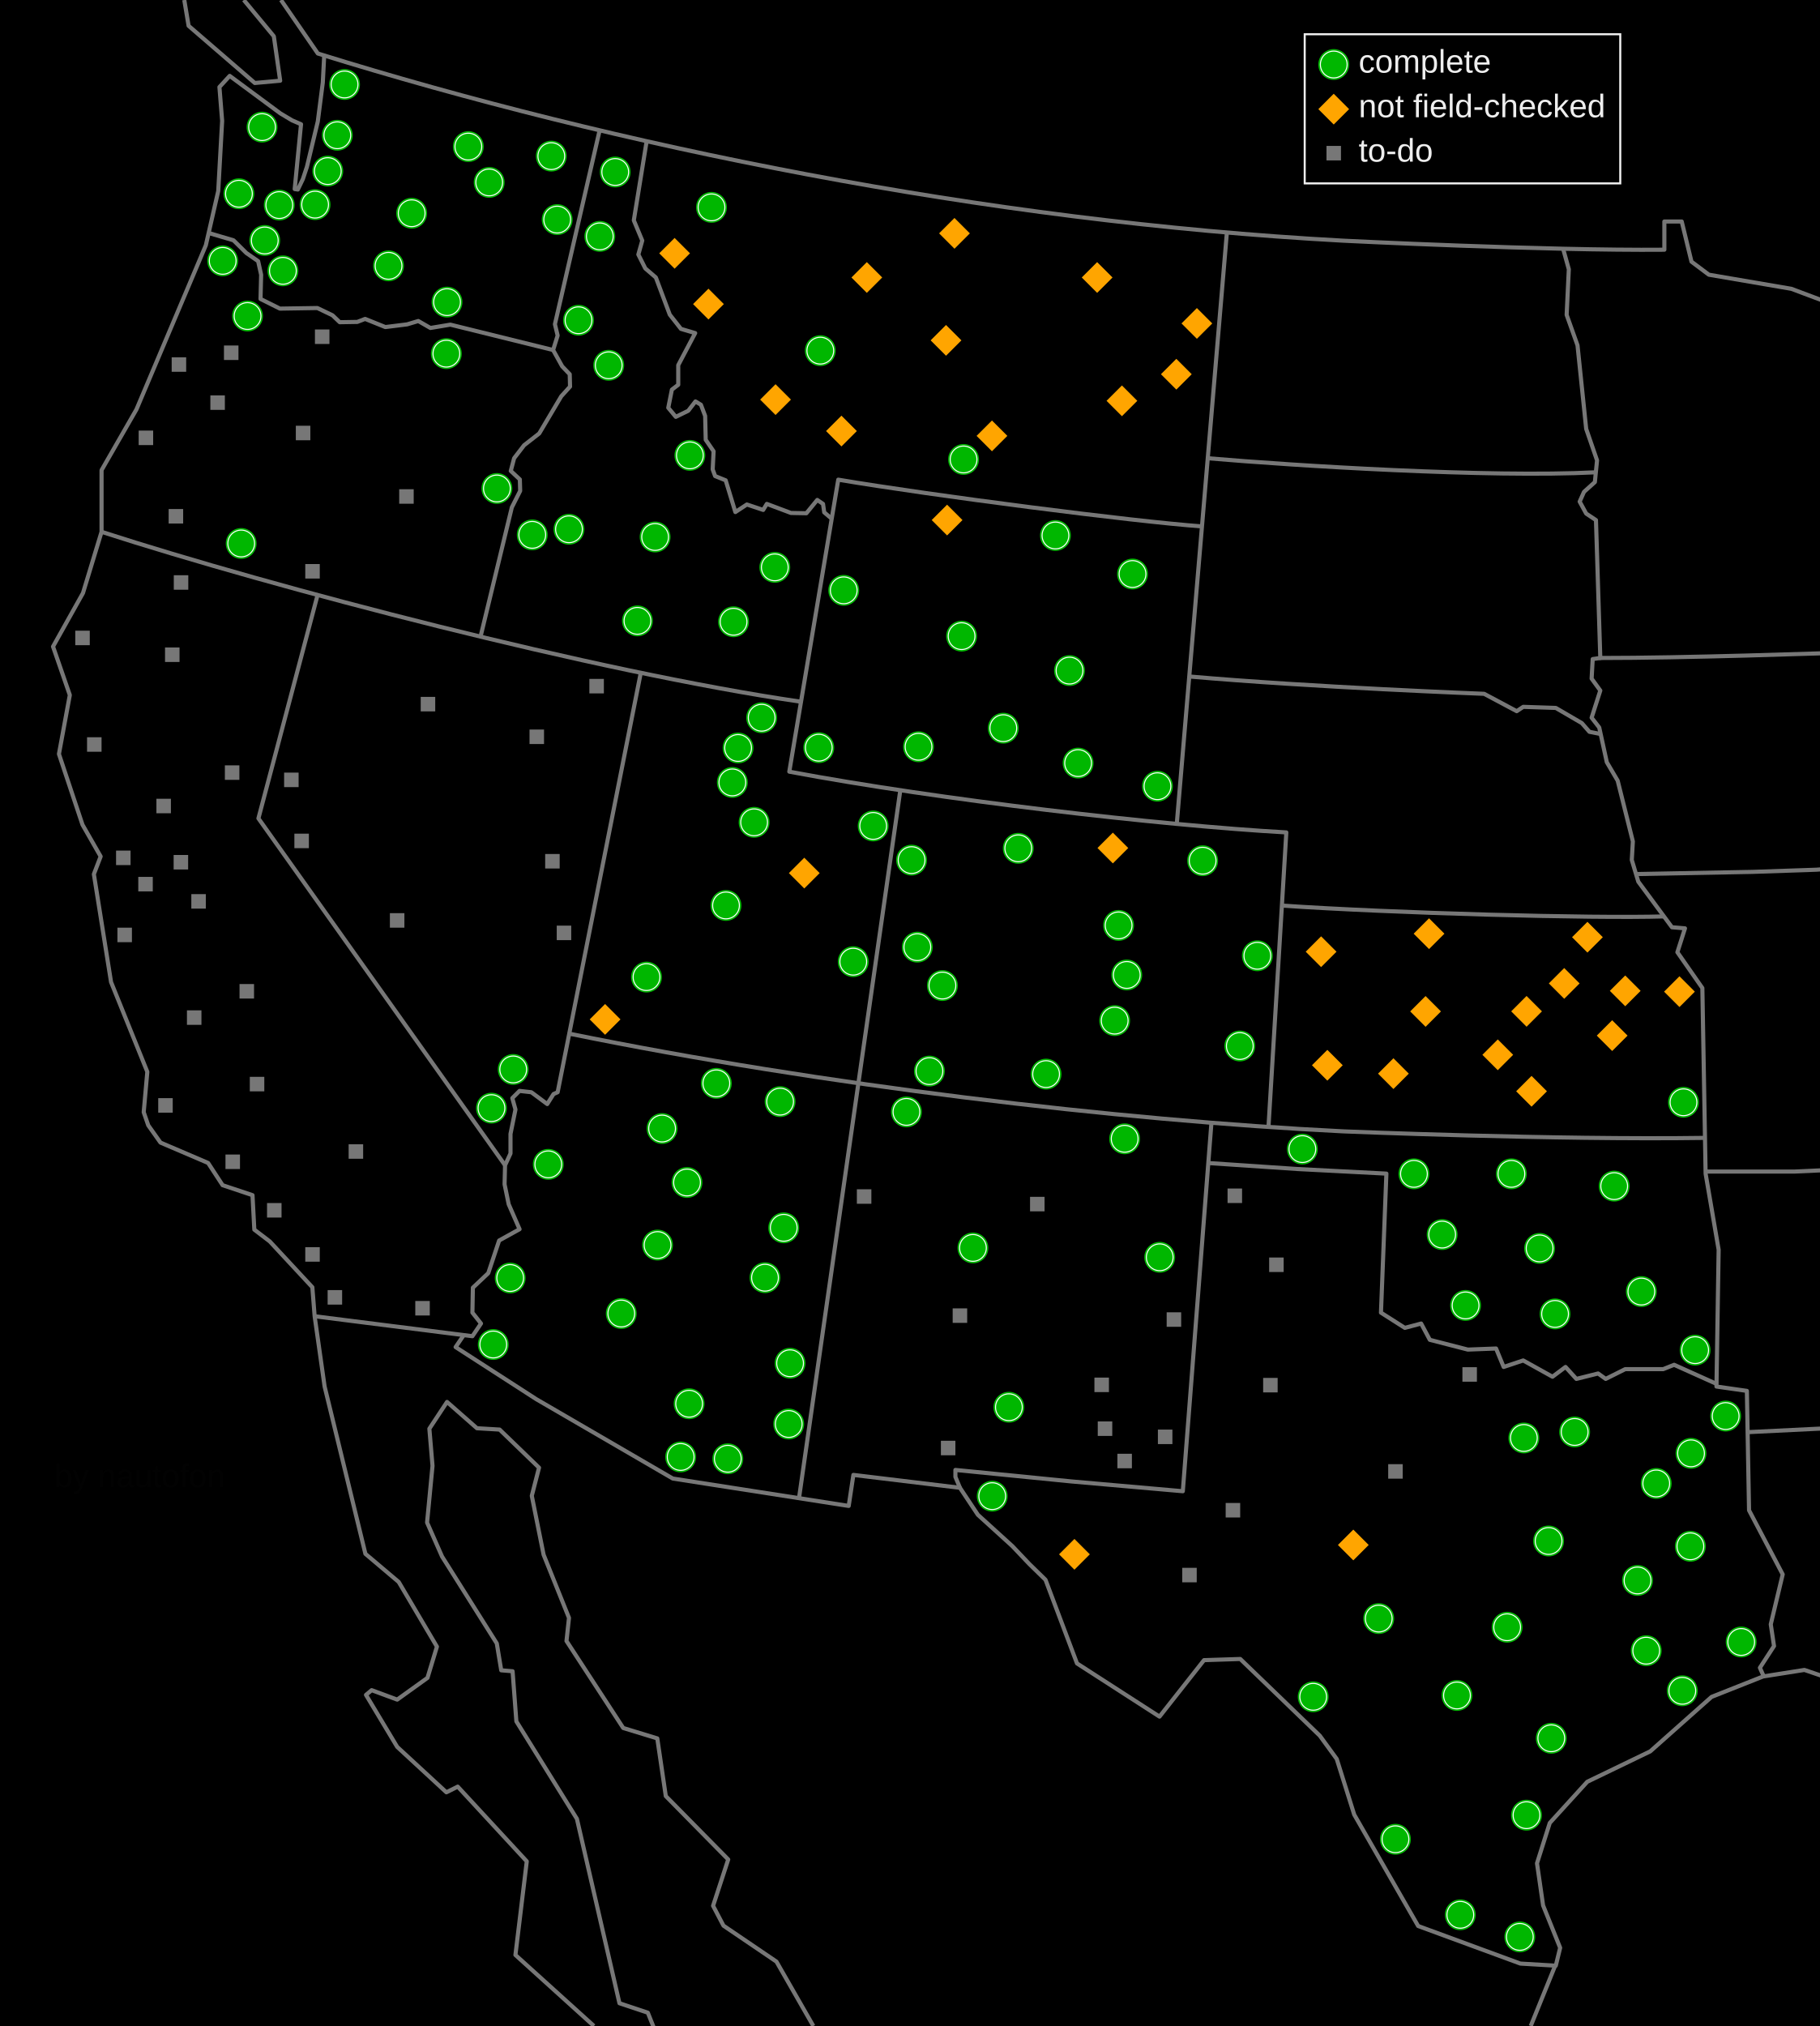
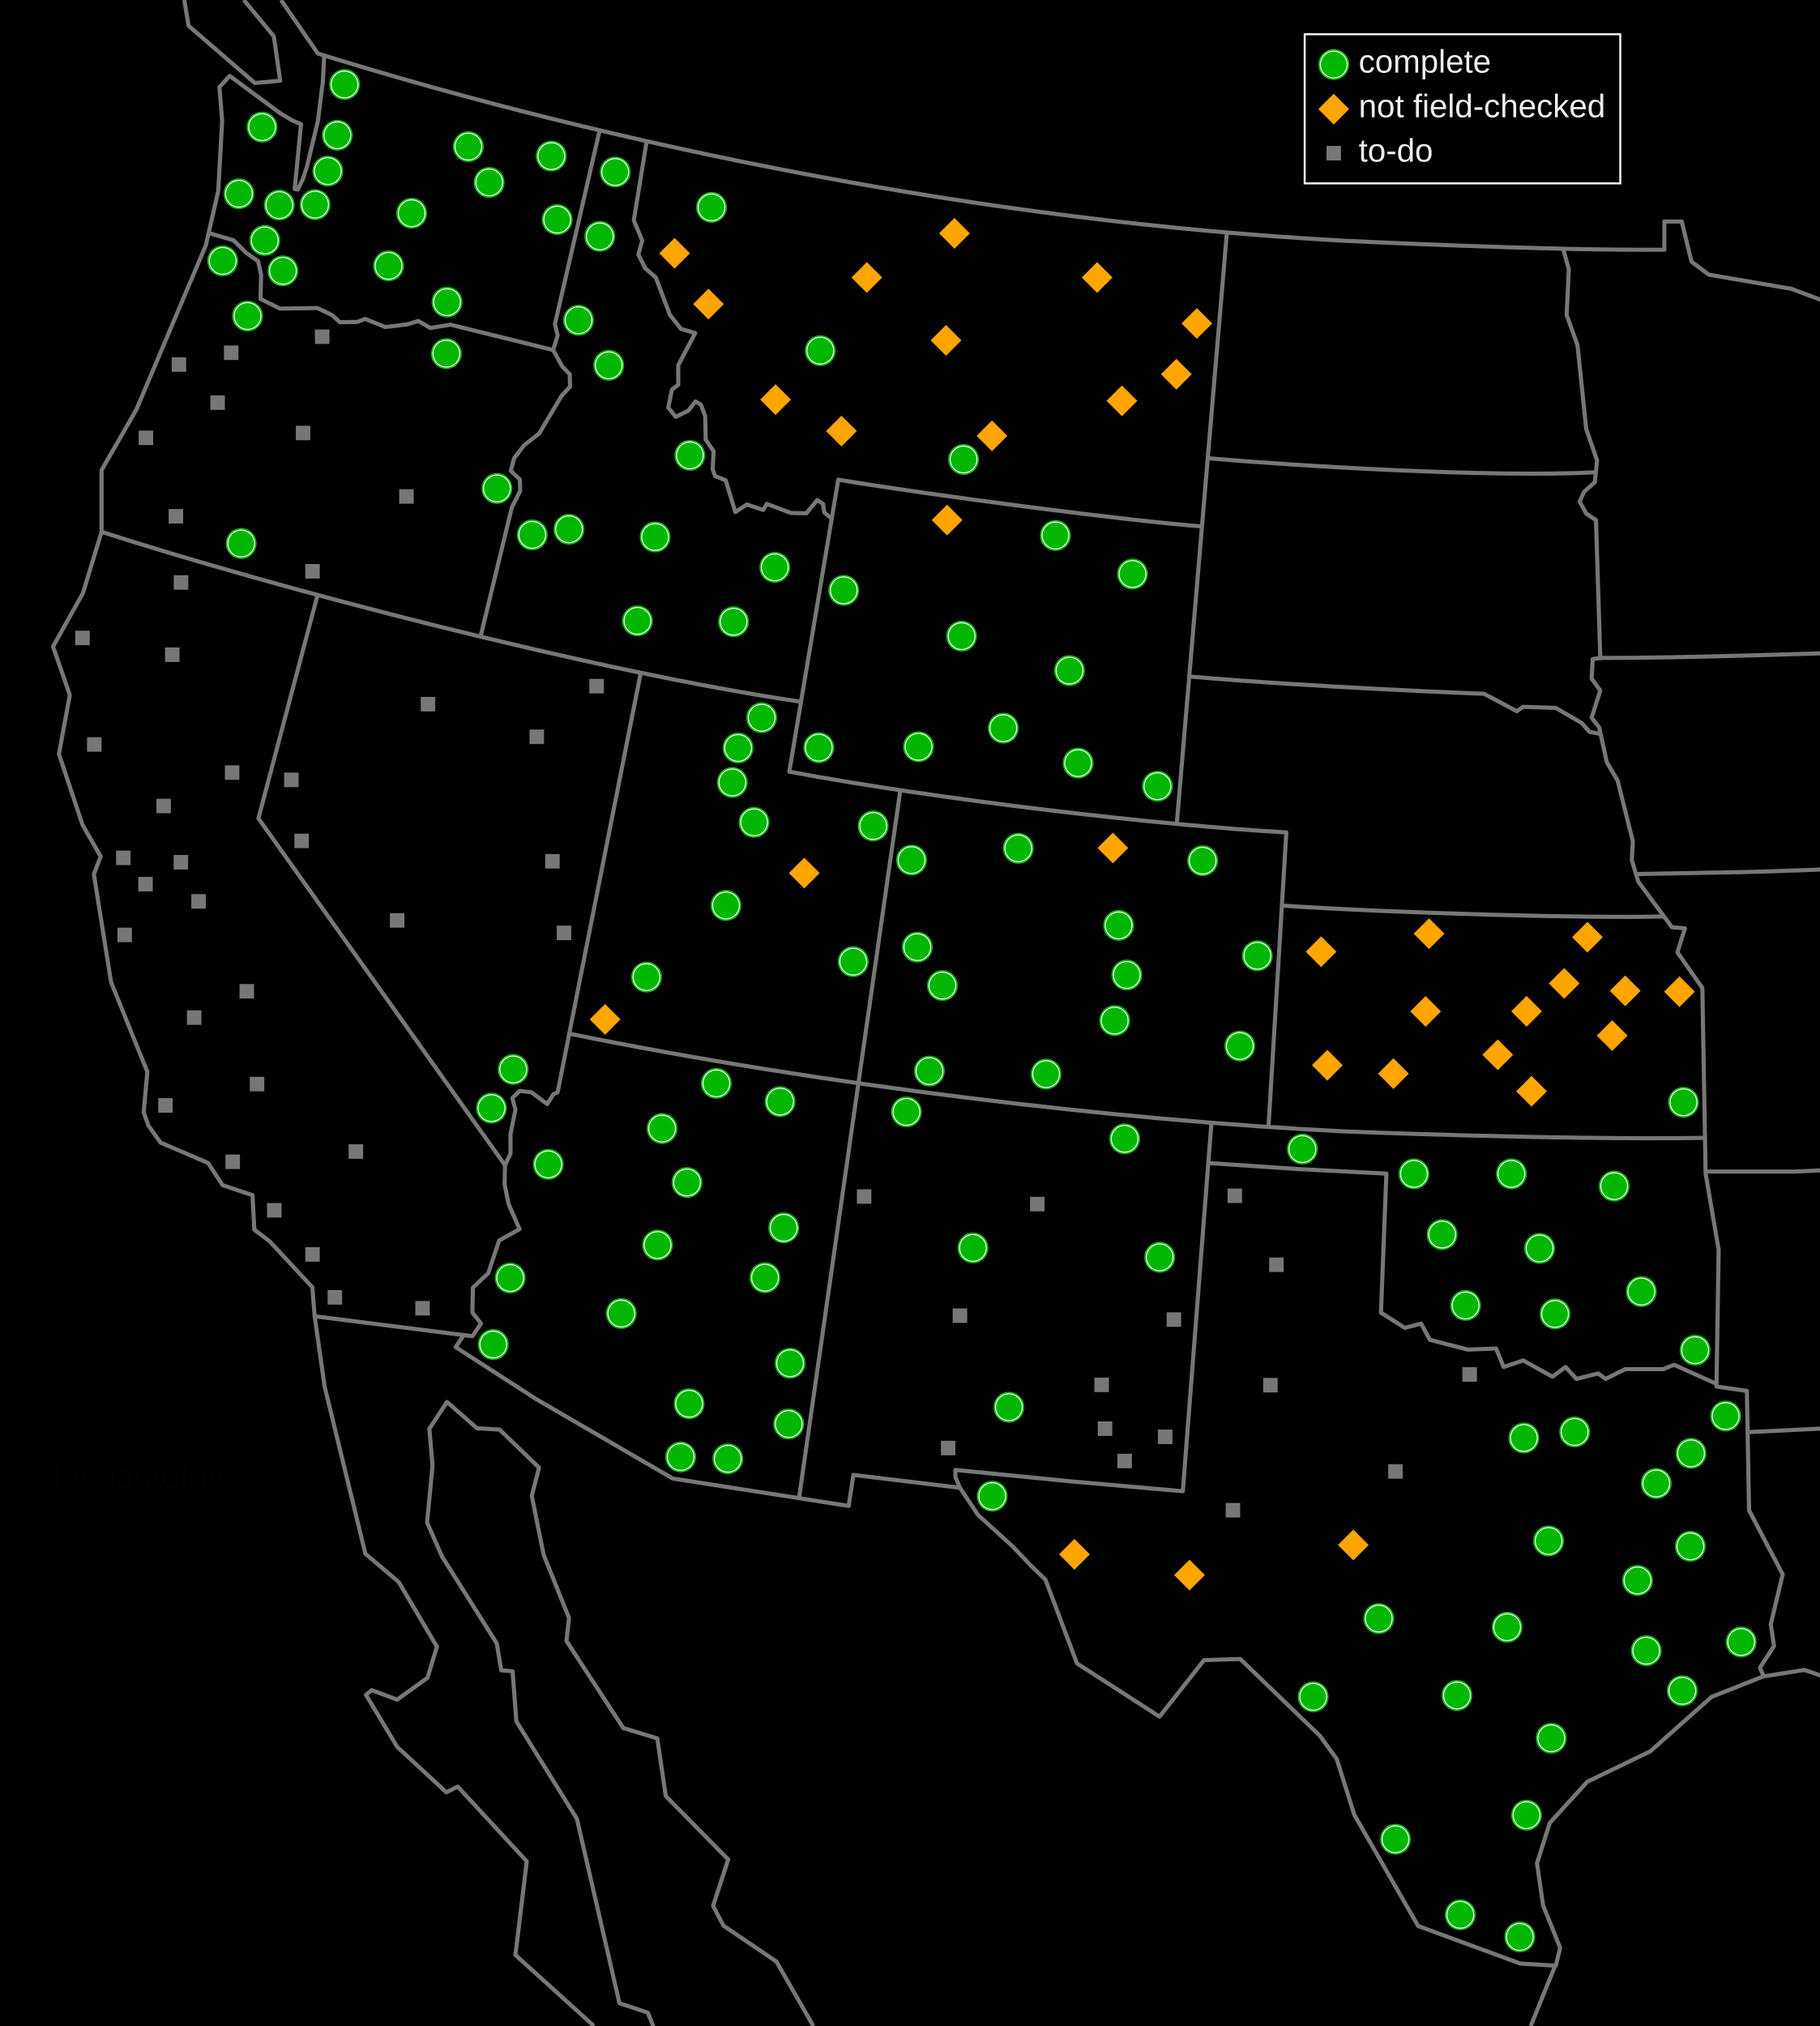
<svg xmlns="http://www.w3.org/2000/svg" xmlns:xlink="http://www.w3.org/1999/xlink" version="1.1" x="0px" y="0px" width="501.68px" height="558.55px" viewBox="0 0 501.68 558.55" xml:space="preserve">
  <symbol id="all" viewBox="-4.25 -4.25 8.5 8.5">
    <path style="fill:#00B700;" d="M4.25,0c0-2.35-1.9-4.25-4.25-4.25c-2.35,0-4.25,1.9-4.25,4.25S-2.35,4.25,0,4.25C2.35,4.25,4.25,2.35,4.25,0z" />
    <path style="fill:none;stroke:#FFFFFF;stroke-width:0.283;stroke-miterlimit:10;" d="M3.69,0c0-2.04-1.65-3.69-3.69-3.69S-3.68-2.04-3.68,0S-2.04,3.69,0,3.69S3.69,2.04,3.69,0z" />
  </symbol>
  <symbol id="cleanup" viewBox="-4.25 -4.25 8.5 8.5">
    <rect x="-3" y="-3" width="6" height="6" transform="rotate(45)" style="fill:orange" />
  </symbol>
  <symbol id="open" viewBox="-4.25 -4.25 8.5 8.5">
    <rect x="-2" y="-2" width="4" height="4" style="fill:#777" />
  </symbol>
  <symbol id="TODO" viewBox="-4.25 -4.25 8.5 8.5">
    <rect x="-2" y="-2" width="4" height="4" style="fill:red" />
  </symbol>
  <g id="map">
    <rect width="597.74" height="558.55" />
    <text id="made_by_nautofon" transform="matrix(1 0 0 1 15.00 410.00)" style="font-family:'ArialMT','Arial',sans-serif;fill:#020202;font-size:9px;">by nautofon</text>
    <path style="fill:none;stroke:#777777;stroke-width:1.134;stroke-linejoin:round;stroke-miterlimit:10;" d="M77.47,0l10.16,14.75c81.55,25.39,184,46.31,282.83,51.61 0 0 55.799 2.787 88.427 2.487v-7.783h4.789l2.694 11.076 4.789 3.592 22.75 3.891 14.368 5.388 10.178-2.993 17.362 4.49-13.47 7.184-18.858 18.559 0.299 2.395" />
    <line style="fill:none;stroke:#777777;stroke-width:1.134;stroke-linejoin:round;stroke-miterlimit:10;" x1="338.27" y1="64.1" x2="324.45" y2="227.16" />
    <polyline style="fill:none;stroke:#777777;stroke-width:1.134;stroke-linejoin:round;stroke-miterlimit:10;" points="87.56,164.04 71.25,225.62 139.25,321.25" />
    <polyline style="fill:none;stroke:#777777;stroke-width:1.134;stroke-linejoin:round;stroke-miterlimit:10;" points="176.67,185.49 153.75,301.12 152.62,301.62 150.88,304.38 146.5,301.12 143.25,300.75 141.25,302.75 142.12,305.88 140.75,312.62 140.75,318 139.25,321.25 139.12,326.5 140.25,332 143.25,338.88 137.62,342 134.62,351 130.38,355 130.25,361.88 132.62,364.88 130.25,368.38 86.75,362.88" />
    <polyline style="fill:none;stroke:#777777;stroke-width:1.134;stroke-linejoin:round;stroke-miterlimit:10;" points="50.81,0 52,7.12 70.25,22.88 77.25,22.25 75.5,10 67.22,0" />
    <path style="fill:none;stroke:#777777;stroke-width:1.134;stroke-linejoin:round;stroke-miterlimit:10;" d="m89.39 15.3-0.39 7.45-1.38 10.75-3 12.5-1.12 3.38-1.38 2.87-0.87-0.13 1.75-17.87-2.5-1.08-3.21-1.92-13.96-10.33-2.83 3.08 0.75 9.33-1.08 19.34-3.42 14.95-19.13 45.26-9.62 16.74v17l-5.12 16.88-8.26 14.75 4.63 13.37-3 16.26 6.5 19.5 5 8.74-1.87 4.88 4.74 29.75 10 24.75-1 11.12 1.26 3.63 3.37 4.75 13.13 5.62 4 6.13 8.24 2.75 0.5 9.5 4.26 3.25 11.74 12.63 0.63 8 2.75 19.37 11.25 46.13 9.177 7.754 10.54 17.833-2.607 8.605-8.344 5.997-7.04-2.607-1.565 1.304 8.605 14.341 13.559 12.516 3.129-1.565 19.035 20.599-3.129 25.814 21.642 19.574" />
    <path style="fill:none;stroke:#777777;stroke-width:1.134;stroke-linejoin:round;stroke-miterlimit:10;" d="m180.18 558.79-1.565-3.911-7.822-2.607-11.734-50.846-16.688-26.857-1.043-13.82-3.129-0.261-1.228-7.413-15.09-23.953-4.13-9.37 1.5-15.63-0.87-10.24 4.87-7.38 8.25 7.25 6.25 0.37 10.87 10.5-2 7.76 3.26 16.24 6.997 17.413-0.687 6.37 15.645 23.989 9.387 2.868 2.347 15.906 17.21 17.47-4.172 12.777 2.868 5.476 14.602 9.909 10.169 17.749" />
    <path style="fill:none;stroke:#777777;stroke-width:1.134;stroke-linejoin:round;stroke-miterlimit:10;" d="m127.87 368.07-2.25 3.31 22.26 14.37 37.62 21.87 48.5 7.55 1.29-8.55 29.38 3.55 4.95 7.45 9.5 8.63 4.68 4.93 4.464 4.358 8.681 23.049 22.75 14.668 12.273-15.566 9.989-0.323 21.93 21.149 4.666 6.405 4.83 15.362 17.624 30.7 28.183 10.36 9.765 0.577 1.202-4.926-4.701-11.674-1.683-11.626 3.523-11.123 10.338-11.353 17.362-8.382 16.902-15.012 14.229-5.642 11.375-1.796 13.171 4.49 14.967-3.592 14.368 10.477 12.872-0.299 6.585-4.191 6.885 2.395 2.694-2.993-3.891-3.592-0.299-8.082-2.993-5.388 6.885-4.191 13.47-2.395 15.53 0.898" />
    <line style="fill:none;stroke:#777777;stroke-width:1.134;stroke-linejoin:round;stroke-miterlimit:10;" x1="248.23" y1="217.87" x2="220.3" y2="413.04" />
    <path style="fill:none;stroke:#777777;stroke-width:1.134;stroke-linejoin:round;stroke-miterlimit:10;" d="M28,146.62c47.23,15.27,136.03,38.56,192.86,46.85" />
    <path style="fill:none;stroke:#777777;stroke-width:1.134;stroke-linejoin:round;stroke-miterlimit:10;" d="M156.95 284.97c69.54 14.18 151.01 23.87 213.51 26.94 0 0 58.194 2.396 99.503 1.797" />
    <path style="fill:none;stroke:#777777;stroke-width:1.134;stroke-linejoin:round;stroke-miterlimit:10;" d="M331.36,145.12c-18.79-1.34-74.68-8.56-100.24-12.88l-13.5,80.5c41,7.71,102.37,14.82,137.04,16.75l-4.92,81.2" />
    <polyline style="fill:none;stroke:#777777;stroke-width:1.134;stroke-linejoin:round;stroke-miterlimit:10;" points="334.01,309.54 326.12,411.12 295.42,408.42 263.42,405.25 263.42,407.17 264.67,410.17" />
    <path style="fill:none;stroke:#777777;stroke-width:1.134;stroke-linejoin:round;stroke-miterlimit:10;" d="m333.16 320.64 24.461 1.643 24.63 1.276-1.497 38.332 6.585 4.191 4.49-1.197 2.395 4.49 10.477 2.694 7.783-0.299 2.095 5.089 5.388-1.796 8.082 4.49 3.592-2.694 2.993 3.293 5.987-1.497 2.095 1.497 5.388-2.694h10.477l2.993-1.197 11.974 5.388" />
    <path style="fill:none;stroke:#777777;stroke-width:1.134;stroke-linejoin:round;stroke-miterlimit:10;" d="m353.22 249.65c31.131 2.095 85.611 3.592 105.67 2.993" />
    <path style="fill:none;stroke:#777777;stroke-width:1.134;stroke-linejoin:round;stroke-miterlimit:10;" d="m327.78 186.49c34.125 2.993 81.42 4.789 81.42 4.789l8.98 4.789 1.796-1.197 8.98 0.299 7.184 4.191 2.095 2.395 2.993 0.599" />
    <path style="fill:none;stroke:#777777;stroke-width:1.134;stroke-linejoin:round;stroke-miterlimit:10;" d="m332.87 126.32c24.246 2.095 77.529 5.388 107.16 3.891" />
    <polyline style="fill:none;stroke:#777777;stroke-width:1.134;stroke-linejoin:round;stroke-miterlimit:10;" points="165.33,35.93 153,89.38 153.75,92.5 152.5,96.5 155,101 157.08,103.17 157.17,106.58 154.75,109.25 148.67,119.5 144.5,122.75 141.75,126.33 140.83,129.83 143.33,132.17 143.42,135.33 141.12,139.88 132.49,175.53" />
    <polyline style="fill:none;stroke:#777777;stroke-width:1.134;stroke-linejoin:round;stroke-miterlimit:10;" points="178.29,38.93 174.75,60.75 177.08,66.33 176,70.17 177.92,74 180.83,76.5 184.67,86.75 187.75,90.67 191.67,91.83 187,100.67 187,106.08 185.25,107.42 184.25,112.42 186.33,114.92 189.75,113.25 191.75,110.67 193.25,111.58 194.42,114.67 194.58,121.25 196.75,124.42 196.5,129.42 197.17,131.25 200.08,132.42 202.75,141.17 205.92,139.08 210.42,140.58 211.42,138.92 218.08,141.42 222.33,141.5 225.33,137.83 226.92,138.92 227.25,141.25 229.32,143.01" />
    <polyline style="fill:none;stroke:#777777;stroke-width:1.134;stroke-linejoin:round;stroke-miterlimit:10;" points="57.53,64.23 64.38,66.25 67.92,69.75 71.17,72 72,75.75 71.83,82.42 77.17,85.08 87.5,84.92 91.67,86.92 93.67,88.83 98.5,88.75 100.67,87.92 106.25,90.17 112.25,89.42 115.33,88.5 118.67,90.42 124.17,89.5 152.5,96.5" />
    <path style="fill:none;stroke:#777777;stroke-width:1.134;stroke-linejoin:round;stroke-miterlimit:10;" d="m431.05 68.847 1.497 5.388-0.599 12.572 2.993 8.382 2.395 23.049 2.993 8.681-0.599 5.987-2.993 2.694-1.197 2.694 1.796 3.293 2.694 1.796 1.197 38.016-2.095 0.299-0.299 5.388 2.395 3.293-2.395 7.484 2.095 2.694 2.095 9.579 2.993 5.089 4.191 16.763-0.299 5.089 1.796 5.987 9.28 12.572 3.592 0.299-2.095 6.585 6.885 9.878 0.898 51.187 3.592 20.954-0.599 37.717 8.382 1.197 0.599 32.927 9.28 17.661-3.293 13.77 0.898 5.987-3.891 5.987 1.197 2.694" />
    <path style="fill:none;stroke:#777777;stroke-width:1.134;stroke-linejoin:round;stroke-miterlimit:10;" d="m440.93 181.4c24.246 0 58.371-1.197 76.93-1.796" />
    <path style="fill:none;stroke:#777777;stroke-width:1.134;stroke-linejoin:round;stroke-miterlimit:10;" d="m451.1 240.97 32.029-0.599 17.661-0.599 12.273-0.898 5.089 4.789" />
    <path style="fill:none;stroke:#777777;stroke-width:1.134;stroke-linejoin:round;stroke-miterlimit:10;" d="m470.56 322.99h24.246l32.329-1.497 17.062 0.299 1.796 2.694-4.789 5.987 10.776-0.299" />
    <path style="fill:none;stroke:#777777;stroke-width:1.134;stroke-linejoin:round;stroke-miterlimit:10;" d="m481.94 394.83 48.792-2.395" />
    <path style="fill:none;stroke:#777777;stroke-width:1.134;stroke-linejoin:round;stroke-miterlimit:10;" d="m428.87 541.7-6.822 16.841" />
  </g>
  <g id="legend" transform="translate(55)">
    <rect x="304.73" y="9.44" style="stroke:#EEEEEE;stroke-width:0.567;stroke-miterlimit:10;" width="87" height="41.12" />
    <text transform="matrix(1 0 0 1 319.5923 44.5608)" style="fill:#EEEEEE; font-family:'ArialMT','Arial',sans-serif; font-size:9px;">to-do</text>
    <use xlink:href="#open" width="8.5" height="8.5" id="legend-unkown_1_" x="-4.25" y="-4.25" transform="matrix(1 0 0 -1 312.729 42.2266)" style="overflow:visible;" />
    <text transform="matrix(1 0 0 1 319.5923 32.3207)" style="fill:#EEEEEE; font-family:'ArialMT','Arial',sans-serif; font-size:9px;">not field-checked</text>
    <use xlink:href="#cleanup" width="8.5" height="8.5" id="legend-some_1_" x="-4.25" y="-4.25" transform="matrix(1 0 0 -1 312.729 30.0874)" style="overflow:visible;" />
    <text transform="matrix(1 0 0 1 319.5933 20.0199)" style="fill:#EEEEEE; font-family:'ArialMT','Arial',sans-serif; font-size:9px;">complete</text>
    <use xlink:href="#all" width="8.5" height="8.5" id="legend-all_1_" x="-4.25" y="-4.25" transform="matrix(1 0 0 -1 312.729 17.7852)" style="overflow:visible;" />
  </g>
  <g id="data">
    <g id="AZ">
      <use xlink:href="#all" width="8.5" height="8.5" id="camp_verde" x="-4.25" y="-4.25" transform="matrix(1 0 0 -1 181.292 343.25)" style="overflow:visible;" />
      <use xlink:href="#all" width="8.5" height="8.5" id="clifton" x="-4.25" y="-4.25" transform="matrix(1 0 0 -1 217.8335 375.834)" style="overflow:visible;" />
      <use xlink:href="#all" width="8.5" height="8.5" id="ehrenberg" x="-4.25" y="-4.25" transform="matrix(1 0 0 -1 140.6665 352.334)" style="overflow:visible;" />
      <use xlink:href="#all" width="8.5" height="8.5" id="flagstaff" x="-4.25" y="-4.25" transform="matrix(1 0 0 -1 189.417 326)" style="overflow:visible;" />
      <use xlink:href="#all" width="8.5" height="8.5" id="g_canyon_vlg" x="-4.25" y="-4.25" transform="matrix(1 0 0 -1 182.542 311.125)" style="overflow:visible;" />
      <use xlink:href="#all" width="8.5" height="8.5" id="holbrook" x="-4.25" y="-4.25" transform="matrix(1 0 0 -1 216.084 338.5)" style="overflow:visible;" />
      <use xlink:href="#all" width="8.5" height="8.5" id="kayenta" x="-4.25" y="-4.25" transform="matrix(1 0 0 -1 215.0835 303.708)" style="overflow:visible;" />
      <use xlink:href="#all" width="8.5" height="8.5" id="kingman" x="-4.25" y="-4.25" transform="matrix(1 0 0 -1 151.167 321)" style="overflow:visible;" />
      <use xlink:href="#all" width="8.5" height="8.5" id="nogales" x="-4.25" y="-4.25" transform="matrix(1 0 0 -1 187.6665 401.667)" style="overflow:visible;" />
      <use xlink:href="#all" width="8.5" height="8.5" id="page" x="-4.25" y="-4.25" transform="matrix(1 0 0 -1 197.5005 298.667)" style="overflow:visible;" />
      <use xlink:href="#all" width="8.5" height="8.5" id="phoenix" x="-4.25" y="-4.25" transform="matrix(1 0 0 -1 171.292 362.125)" style="overflow:visible;" />
      <use xlink:href="#all" width="8.5" height="8.5" id="san_simon" x="-4.25" y="-4.25" transform="matrix(1 0 0 -1 217.4585 392.583)" style="overflow:visible;" />
      <use xlink:href="#all" width="8.5" height="8.5" id="show_low" x="-4.25" y="-4.25" transform="matrix(1 0 0 -1 210.917 352.25)" style="overflow:visible;" />
      <use xlink:href="#all" width="8.5" height="8.5" id="sierra_vista" x="-4.25" y="-4.25" transform="matrix(1 0 0 -1 200.6665 402.167)" style="overflow:visible;" />
      <use xlink:href="#all" width="8.5" height="8.5" id="tucson" x="-4.25" y="-4.25" transform="matrix(1 0 0 -1 190 387)" style="overflow:visible;" />
      <use xlink:href="#all" width="8.5" height="8.5" id="yuma" x="-4.25" y="-4.25" transform="matrix(1 0 0 -1 136 370.667)" style="overflow:visible;" />
    </g>
    <g id="CA">
      <use xlink:href="#open" width="8.5" height="8.5" id="bakersfield" x="-4.25" y="-4.25" transform="matrix(1 0 0 -1 70.875 298.874)" style="overflow:visible;" />
      <use xlink:href="#open" width="8.5" height="8.5" id="barstow" x="-4.25" y="-4.25" transform="matrix(1 0 0 -1 98.125 317.458)" style="overflow:visible;" />
      <use xlink:href="#open" width="8.5" height="8.5" id="carlsbad" x="-4.25" y="-4.25" transform="matrix(1 0 0 -1 86.1655 345.834)" style="overflow:visible;" />
      <use xlink:href="#open" width="8.5" height="8.5" id="el_centro" x="-4.25" y="-4.25" transform="matrix(1 0 0 -1 116.499 360.668)" style="overflow:visible;" />
      <use xlink:href="#open" width="8.5" height="8.5" id="eureka" x="-4.25" y="-4.25" transform="matrix(1 0 0 -1 22.7495 175.875)" style="overflow:visible;" />
      <use xlink:href="#open" width="8.5" height="8.5" id="fresno" x="-4.25" y="-4.25" transform="matrix(1 0 0 -1 68.042 273.2905)" style="overflow:visible;" />
      <use xlink:href="#open" width="8.5" height="8.5" id="hilt" x="-4.25" y="-4.25" transform="matrix(1 0 0 -1 49.9165 160.5835)" style="overflow:visible;" />
      <use xlink:href="#open" width="8.5" height="8.5" id="huron" x="-4.25" y="-4.25" transform="matrix(1 0 0 -1 53.542 280.5405)" style="overflow:visible;" />
      <use xlink:href="#open" width="8.5" height="8.5" id="los_angeles" x="-4.25" y="-4.25" transform="matrix(1 0 0 -1 75.6235 333.668)" style="overflow:visible;" />
      <use xlink:href="#open" width="8.5" height="8.5" id="oakdale" x="-4.25" y="-4.25" transform="matrix(1 0 0 -1 54.7495 248.5)" style="overflow:visible;" />
      <use xlink:href="#open" width="8.5" height="8.5" id="oakland" x="-4.25" y="-4.25" transform="matrix(1 0 0 -1 40.1245 243.75)" style="overflow:visible;" />
      <use xlink:href="#open" width="8.5" height="8.5" id="oxnard" x="-4.25" y="-4.25" transform="matrix(1 0 0 -1 64.1675 320.292)" style="overflow:visible;" />
      <use xlink:href="#open" width="8.5" height="8.5" id="redding" x="-4.25" y="-4.25" transform="matrix(1 0 0 -1 47.4995 180.5)" style="overflow:visible;" />
      <use xlink:href="#open" width="8.5" height="8.5" id="sacramento" x="-4.25" y="-4.25" transform="matrix(1 0 0 -1 45.124 222.2095)" style="overflow:visible;" />
      <use xlink:href="#open" width="8.5" height="8.5" id="san_diego" x="-4.25" y="-4.25" transform="matrix(1 0 0 -1 92.3325 357.668)" style="overflow:visible;" />
      <use xlink:href="#open" width="8.5" height="8.5" id="san_francisc" x="-4.25" y="-4.25" transform="matrix(1 0 0 -1 33.9995 236.5)" style="overflow:visible;" />
      <use xlink:href="#open" width="8.5" height="8.5" id="santa_cruz" x="-4.25" y="-4.25" transform="matrix(1 0 0 -1 34.3745 257.75)" style="overflow:visible;" />
      <use xlink:href="#open" width="8.5" height="8.5" id="santa_maria" x="-4.25" y="-4.25" transform="matrix(1 0 0 -1 45.6245 304.75)" style="overflow:visible;" />
      <use xlink:href="#open" width="8.5" height="8.5" id="stockton" x="-4.25" y="-4.25" transform="matrix(1 0 0 -1 49.874 237.7095)" style="overflow:visible;" />
      <use xlink:href="#open" width="8.5" height="8.5" id="truckee" x="-4.25" y="-4.25" transform="matrix(1 0 0 -1 63.9995 213)" style="overflow:visible;" />
      <use xlink:href="#open" width="8.5" height="8.5" id="ukiah" x="-4.25" y="-4.25" transform="matrix(1 0 0 -1 25.9995 205.25)" style="overflow:visible;" />
    </g>
    <g id="CO">
      <use xlink:href="#all" width="8.5" height="8.5" id="alamosa" x="-4.25" y="-4.25" transform="matrix(1 0 0 -1 288.4165 296.1221)" style="overflow:visible;" />
      <use xlink:href="#all" width="8.5" height="8.5" id="burlington" x="-4.25" y="-4.25" transform="matrix(1 0 0 -1 346.667 263.4971)" style="overflow:visible;" />
      <use xlink:href="#all" width="8.5" height="8.5" id="colorado_spr" x="-4.25" y="-4.25" transform="matrix(1 0 0 -1 310.6665 268.7886)" style="overflow:visible;" />
      <use xlink:href="#all" width="8.5" height="8.5" id="denver" x="-4.25" y="-4.25" transform="matrix(1 0 0 -1 308.4165 255.1221)" style="overflow:visible;" />
      <use xlink:href="#all" width="8.5" height="8.5" id="durango" x="-4.25" y="-4.25" transform="matrix(1 0 0 -1 256.25 295.2886)" style="overflow:visible;" />
      <use xlink:href="#cleanup" width="8.5" height="8.5" id="fort_collins" x="-4.25" y="-4.25" transform="matrix(1 0 0 -1 306.833 233.7886)" style="overflow:visible;" />
      <use xlink:href="#all" width="8.5" height="8.5" id="grand_juncti" x="-4.25" y="-4.25" transform="matrix(1 0 0 -1 252.916 261.1221)" style="overflow:visible;" />
      <use xlink:href="#all" width="8.5" height="8.5" id="lamar" x="-4.25" y="-4.25" transform="matrix(1 0 0 -1 341.833 288.3721)" style="overflow:visible;" />
      <use xlink:href="#all" width="8.5" height="8.5" id="montrose" x="-4.25" y="-4.25" transform="matrix(1 0 0 -1 259.833 271.7051)" style="overflow:visible;" />
      <use xlink:href="#all" width="8.5" height="8.5" id="pueblo" x="-4.25" y="-4.25" transform="matrix(1 0 0 -1 307.333 281.3721)" style="overflow:visible;" />
      <use xlink:href="#all" width="8.5" height="8.5" id="rangely" x="-4.25" y="-4.25" transform="matrix(1 0 0 -1 251.333 237.1221)" style="overflow:visible;" />
      <use xlink:href="#all" width="8.5" height="8.5" id="steamboat_sp" x="-4.25" y="-4.25" transform="matrix(1 0 0 -1 280.7495 233.8721)" style="overflow:visible;" />
      <use xlink:href="#all" width="8.5" height="8.5" id="sterling" x="-4.25" y="-4.25" transform="matrix(1 0 0 -1 331.583 237.2886)" style="overflow:visible;" />
    </g>
    <g id="ID">
      <use xlink:href="#all" width="8.5" height="8.5" id="boise" x="-4.25" y="-4.25" transform="matrix(1 0 0 -1 156.8745 145.9141)" style="overflow:visible;" />
      <use xlink:href="#all" width="8.5" height="8.5" id="coeur_dalene" x="-4.25" y="-4.25" transform="matrix(1 0 0 -1 165.3745 65.1641)" style="overflow:visible;" />
      <use xlink:href="#all" width="8.5" height="8.5" id="grangeville" x="-4.25" y="-4.25" transform="matrix(1 0 0 -1 167.833 100.7056)" style="overflow:visible;" />
      <use xlink:href="#all" width="8.5" height="8.5" id="idaho_falls" x="-4.25" y="-4.25" transform="matrix(1 0 0 -1 213.6245 156.4141)" style="overflow:visible;" />
      <use xlink:href="#all" width="8.5" height="8.5" id="ketchum" x="-4.25" y="-4.25" transform="matrix(1 0 0 -1 180.6245 148.0391)" style="overflow:visible;" />
      <use xlink:href="#all" width="8.5" height="8.5" id="lewiston" x="-4.25" y="-4.25" transform="matrix(1 0 0 -1 159.4995 88.2891)" style="overflow:visible;" />
      <use xlink:href="#all" width="8.5" height="8.5" id="nampa" x="-4.25" y="-4.25" transform="matrix(1 0 0 -1 146.7495 147.4556)" style="overflow:visible;" />
      <use xlink:href="#all" width="8.5" height="8.5" id="pocatello" x="-4.25" y="-4.25" transform="matrix(1 0 0 -1 202.2495 171.4141)" style="overflow:visible;" />
      <use xlink:href="#all" width="8.5" height="8.5" id="salmon" x="-4.25" y="-4.25" transform="matrix(1 0 0 -1 190.2075 125.5391)" style="overflow:visible;" />
      <use xlink:href="#all" width="8.5" height="8.5" id="sandpoint" x="-4.25" y="-4.25" transform="matrix(1 0 0 -1 169.6245 47.4141)" style="overflow:visible;" />
      <use xlink:href="#all" width="8.5" height="8.5" id="twin_falls" x="-4.25" y="-4.25" transform="matrix(1 0 0 -1 175.7495 171.1641)" style="overflow:visible;" />
    </g>
    <g id="KS">
      <use xlink:href="#cleanup" width="8.5" height="8.5" id="colby" transform="translate(360 258.13)" />
      <use xlink:href="#cleanup" width="8.5" height="8.5" id="dodge_city" transform="translate(379.94 291.74)" />
      <use xlink:href="#cleanup" width="8.5" height="8.5" id="emporia" transform="translate(440.25 281.26)" />
      <use xlink:href="#cleanup" width="8.5" height="8.5" id="garden_city" transform="translate(361.72 289.43)" />
      <use xlink:href="#cleanup" width="8.5" height="8.5" id="hays" transform="translate(388.8 274.59)" />
      <use xlink:href="#cleanup" width="8.5" height="8.5" id="hutchinson" transform="translate(408.71 286.55)" />
      <use xlink:href="#cleanup" width="8.5" height="8.5" id="junction_cit" transform="translate(427.03 266.87)" />
      <use xlink:href="#cleanup" width="8.5" height="8.5" id="kansas_city" transform="translate(458.8 269.14)" />
      <use xlink:href="#cleanup" width="8.5" height="8.5" id="marysville" transform="translate(433.43 254.13)" />
      <use xlink:href="#cleanup" width="8.5" height="8.5" id="phillipsburg" transform="translate(389.76 253.16)" />
      <use xlink:href="#all" width="8.5" height="8.5" id="pittsburg" transform="translate(459.91 299.64)" />
      <use xlink:href="#cleanup" width="8.5" height="8.5" id="salina_ks" transform="translate(416.65 274.57)" />
      <use xlink:href="#cleanup" width="8.5" height="8.5" id="topeka" transform="translate(443.85 268.92)" />
      <use xlink:href="#cleanup" width="8.5" height="8.5" id="wichita" transform="translate(418.02 296.61)" />
    </g>
    <g id="MT">
      <use xlink:href="#cleanup" width="8.5" height="8.5" id="billings" x="-4.25" y="-4.25" transform="matrix(1 0 0 -1 273.4985 120.168)" style="overflow:visible;" />
      <use xlink:href="#cleanup" width="8.5" height="8.5" id="bozeman" x="-4.25" y="-4.25" transform="matrix(1 0 0 -1 231.998 118.8345)" style="overflow:visible;" />
      <use xlink:href="#cleanup" width="8.5" height="8.5" id="butte" x="-4.25" y="-4.25" transform="matrix(1 0 0 -1 213.8315 110.168)" style="overflow:visible;" />
      <use xlink:href="#cleanup" width="8.5" height="8.5" id="glasgow_mt" x="-4.25" y="-4.25" transform="matrix(1 0 0 -1 302.4985 76.501)" style="overflow:visible;" />
      <use xlink:href="#cleanup" width="8.5" height="8.5" id="glendive" x="-4.25" y="-4.25" transform="matrix(1 0 0 -1 324.332 103.168)" style="overflow:visible;" />
      <use xlink:href="#cleanup" width="8.5" height="8.5" id="great_falls" x="-4.25" y="-4.25" transform="matrix(1 0 0 -1 238.9985 76.5015)" style="overflow:visible;" />
      <use xlink:href="#cleanup" width="8.5" height="8.5" id="havre" x="-4.25" y="-4.25" transform="matrix(1 0 0 -1 263.165 64.3345)" style="overflow:visible;" />
      <use xlink:href="#all" width="8.5" height="8.5" id="helena" x="-4.25" y="-4.25" transform="matrix(1 0 0 -1 226.1655 96.668)" style="overflow:visible;" />
      <use xlink:href="#all" width="8.5" height="8.5" id="kalispell" x="-4.25" y="-4.25" transform="matrix(1 0 0 -1 196.165 57.168)" style="overflow:visible;" />
      <use xlink:href="#all" width="8.5" height="8.5" id="laurel" x="-4.25" y="-4.25" transform="matrix(1 0 0 -1 265.665 126.6675)" style="overflow:visible;" />
      <use xlink:href="#cleanup" width="8.5" height="8.5" id="lewistown" x="-4.25" y="-4.25" transform="matrix(1 0 0 -1 260.832 93.835)" style="overflow:visible;" />
      <use xlink:href="#cleanup" width="8.5" height="8.5" id="miles_city" x="-4.25" y="-4.25" transform="matrix(1 0 0 -1 309.332 110.502)" style="overflow:visible;" />
      <use xlink:href="#cleanup" width="8.5" height="8.5" id="missoula" x="-4.25" y="-4.25" transform="matrix(1 0 0 -1 195.332 83.8345)" style="overflow:visible;" />
      <use xlink:href="#cleanup" width="8.5" height="8.5" id="sidney" x="-4.25" y="-4.25" transform="matrix(1 0 0 -1 329.998 89.1675)" style="overflow:visible;" />
      <use xlink:href="#cleanup" width="8.5" height="8.5" id="thompson_f" x="-4.25" y="-4.25" transform="matrix(1 0 0 -1 185.9985 69.8345)" style="overflow:visible;" />
    </g>
    <g id="NM">
      <use xlink:href="#all" width="8.5" height="8.5" id="alamogordo" x="-4.25" y="-4.25" transform="matrix(1 0 0 -1 278.1665 387.9561)" style="overflow:visible;" />
      <use xlink:href="#all" width="8.5" height="8.5" id="albuquerque" x="-4.25" y="-4.25" transform="matrix(1 0 0 -1 268.25 344.0381)" style="overflow:visible;" />
      <use xlink:href="#open" width="8.5" height="8.5" id="artesia" x="-4.25" y="-4.25" transform="matrix(1 0 0 -1 304.6665 393.873)" style="overflow:visible;" />
      <use xlink:href="#open" width="8.5" height="8.5" id="carlsbad_nm" x="-4.25" y="-4.25" transform="matrix(1 0 0 -1 310.0835 402.79)" style="overflow:visible;" />
      <use xlink:href="#open" width="8.5" height="8.5" id="clovis" x="-4.25" y="-4.25" transform="matrix(1 0 0 -1 323.6665 363.7891)" style="overflow:visible;" />
      <use xlink:href="#all" width="8.5" height="8.5" id="farmington" x="-4.25" y="-4.25" transform="matrix(1 0 0 -1 249.916 306.5381)" style="overflow:visible;" />
      <use xlink:href="#open" width="8.5" height="8.5" id="gallup" x="-4.25" y="-4.25" transform="matrix(1 0 0 -1 238.2495 329.8721)" style="overflow:visible;" />
      <use xlink:href="#open" width="8.5" height="8.5" id="hobbs" x="-4.25" y="-4.25" transform="matrix(1 0 0 -1 321.25 396.123)" style="overflow:visible;" />
      <use xlink:href="#open" width="8.5" height="8.5" id="las_cruces" x="-4.25" y="-4.25" transform="matrix(1 0 0 -1 261.4165 399.2061)" style="overflow:visible;" />
      <use xlink:href="#all" width="8.5" height="8.5" id="raton" x="-4.25" y="-4.25" transform="matrix(1 0 0 -1 310.083 313.9551)" style="overflow:visible;" />
      <use xlink:href="#open" width="8.5" height="8.5" id="roswell" x="-4.25" y="-4.25" transform="matrix(1 0 0 -1 303.75 381.7891)" style="overflow:visible;" />
      <use xlink:href="#open" width="8.5" height="8.5" id="santa_fe" x="-4.25" y="-4.25" transform="matrix(1 0 0 -1 285.9995 331.9551)" style="overflow:visible;" />
      <use xlink:href="#open" width="8.5" height="8.5" id="socorro" x="-4.25" y="-4.25" transform="matrix(1 0 0 -1 264.6665 362.7051)" style="overflow:visible;" />
      <use xlink:href="#all" width="8.5" height="8.5" id="tucumcari" x="-4.25" y="-4.25" transform="matrix(1 0 0 -1 319.75 346.6221)" style="overflow:visible;" />
    </g>
    <g id="NV">
      <use xlink:href="#open" width="8.5" height="8.5" id="carson_city" x="-4.25" y="-4.25" transform="matrix(1 0 0 -1 83.165 231.833)" style="overflow:visible;" />
      <use xlink:href="#open" width="8.5" height="8.5" id="elko" x="-4.25" y="-4.25" transform="matrix(1 0 0 -1 147.9995 203.125)" style="overflow:visible;" />
      <use xlink:href="#open" width="8.5" height="8.5" id="ely" x="-4.25" y="-4.25" transform="matrix(1 0 0 -1 152.312 237.4375)" style="overflow:visible;" />
      <use xlink:href="#open" width="8.5" height="8.5" id="jackpot" x="-4.25" y="-4.25" transform="matrix(1 0 0 -1 164.4985 189.1665)" style="overflow:visible;" />
      <use xlink:href="#all" width="8.5" height="8.5" id="las_vegas" x="-4.25" y="-4.25" transform="matrix(1 0 0 -1 141.4985 294.833)" style="overflow:visible;" />
      <use xlink:href="#open" width="8.5" height="8.5" id="pioche" x="-4.25" y="-4.25" transform="matrix(1 0 0 -1 155.4995 257.1875)" style="overflow:visible;" />
      <use xlink:href="#all" width="8.5" height="8.5" id="primm" x="-4.25" y="-4.25" transform="matrix(1 0 0 -1 135.4985 305.5)" style="overflow:visible;" />
      <use xlink:href="#open" width="8.5" height="8.5" id="reno" x="-4.25" y="-4.25" transform="matrix(1 0 0 -1 80.332 215)" style="overflow:visible;" />
      <use xlink:href="#open" width="8.5" height="8.5" id="tonopah" x="-4.25" y="-4.25" transform="matrix(1 0 0 -1 109.4995 253.75)" style="overflow:visible;" />
      <use xlink:href="#open" width="8.5" height="8.5" id="winnemucca" x="-4.25" y="-4.25" transform="matrix(1 0 0 -1 117.9995 194.125)" style="overflow:visible;" />
    </g>
    <g id="OK" transform="translate(-4.25 -4.25)">
      <use xlink:href="#all" width="8.5" height="8.5" id="ardmore" transform="translate(428.75 362.24)" />
      <use xlink:href="#all" width="8.5" height="8.5" id="clinton" transform="translate(397.62 340.36)" />
      <use xlink:href="#all" width="8.5" height="8.5" id="enid" transform="translate(416.71 323.62)" />
      <use xlink:href="#all" width="8.5" height="8.5" id="guymon" transform="translate(359.08 316.79)" />
      <use xlink:href="#all" width="8.5" height="8.5" id="idabel" transform="translate(467.37 372.22)" />
      <use xlink:href="#all" width="8.5" height="8.5" id="lawton" transform="translate(404.08 359.89)" />
      <use xlink:href="#all" width="8.5" height="8.5" id="mcalester" transform="translate(452.54 356.07)" />
      <use xlink:href="#all" width="8.5" height="8.5" id="oklahoma_cit" transform="translate(424.49 344.17)" />
      <use xlink:href="#all" width="8.5" height="8.5" id="tulsa" transform="translate(445.05 327)" />
      <use xlink:href="#all" width="8.5" height="8.5" id="woodward" transform="translate(389.84 323.62)" />
    </g>
    <g id="OR">
      <use xlink:href="#all" width="8.5" height="8.5" id="astoria" x="-4.25" y="-4.25" transform="matrix(1 0 0 -1 61.3979 71.917)" style="overflow:visible;" />
      <use xlink:href="#open" width="8.5" height="8.5" id="bend" x="-4.25" y="-4.25" transform="matrix(1 0 0 -1 83.5645 119.375)" style="overflow:visible;" />
      <use xlink:href="#open" width="8.5" height="8.5" id="burns" x="-4.25" y="-4.25" transform="matrix(1 0 0 -1 112.0645 136.875)" style="overflow:visible;" />
      <use xlink:href="#open" width="8.5" height="8.5" id="coos_bay" x="-4.25" y="-4.25" transform="matrix(1 0 0 -1 40.231 120.708)" style="overflow:visible;" />
      <use xlink:href="#open" width="8.5" height="8.5" id="eugene" x="-4.25" y="-4.25" transform="matrix(1 0 0 -1 59.9995 110.9995)" style="overflow:visible;" />
      <use xlink:href="#all" width="8.5" height="8.5" id="klamath_f" x="-4.25" y="-4.25" transform="matrix(1 0 0 -1 66.4995 149.833)" style="overflow:visible;" />
      <use xlink:href="#open" width="8.5" height="8.5" id="lakeview" x="-4.25" y="-4.25" transform="matrix(1 0 0 -1 86.1665 157.5)" style="overflow:visible;" />
      <use xlink:href="#open" width="8.5" height="8.5" id="medford" x="-4.25" y="-4.25" transform="matrix(1 0 0 -1 48.4995 142.333)" style="overflow:visible;" />
      <use xlink:href="#open" width="8.5" height="8.5" id="newport" x="-4.25" y="-4.25" transform="matrix(1 0 0 -1 49.333 100.4995)" style="overflow:visible;" />
      <use xlink:href="#all" width="8.5" height="8.5" id="ontario" x="-4.25" y="-4.25" transform="matrix(1 0 0 -1 136.9995 134.6665)" style="overflow:visible;" />
      <use xlink:href="#all" width="8.5" height="8.5" id="pendleton" x="-4.25" y="-4.25" transform="matrix(1 0 0 -1 123.0645 97.5)" style="overflow:visible;" />
      <use xlink:href="#all" width="8.5" height="8.5" id="portland" x="-4.25" y="-4.25" transform="matrix(1 0 0 -1 68.2495 87.1245)" style="overflow:visible;" />
      <use xlink:href="#open" width="8.5" height="8.5" id="salem" x="-4.25" y="-4.25" transform="matrix(1 0 0 -1 63.7495 97.2495)" style="overflow:visible;" />
      <use xlink:href="#open" width="8.5" height="8.5" id="the_dalles" x="-4.25" y="-4.25" transform="matrix(1 0 0 -1 88.833 92.833)" style="overflow:visible;" />
    </g>
    <g id="TX" transform="translate(-63.713 95.304)">
      <use xlink:href="#open" width="8.5" height="8.5" id="abilene" transform="translate(444.21 306.1)" />
      <use xlink:href="#open" width="8.5" height="8.5" id="amarillo" transform="translate(411.39 249.13)" />
      <use xlink:href="#all" width="8.5" height="8.5" id="austin" transform="translate(475 349.06)" />
      <use xlink:href="#all" width="8.5" height="8.5" id="beaumont" transform="translate(539.53 353.12)" />
      <use xlink:href="#all" width="8.5" height="8.5" id="brownsville" transform="translate(478.5 434.43)" />
      <use xlink:href="#all" width="8.5" height="8.5" id="corpus_chris" transform="translate(480.34 400.87)" />
      <use xlink:href="#open" width="8.5" height="8.5" id="dalhart" transform="translate(399.92 230.11)" />
      <use xlink:href="#all" width="8.5" height="8.5" id="dallas" transform="translate(493.62 295.22)" />
      <use xlink:href="#all" width="8.5" height="8.5" id="del_rio" transform="translate(421.53 368.24)" />
      <use xlink:href="#all" width="8.5" height="8.5" id="el_paso" transform="translate(333.03 312.92)" />
-       <use xlink:href="#open" width="8.5" height="8.5" id="fort_stockto" transform="translate(387.42 334.68)" />
+       <use xlink:href="#cleanup" width="8.5" height="8.5" id="fort_stockto" transform="translate(387.42 334.68)" />
      <use xlink:href="#all" width="8.5" height="8.5" id="fort_worth" transform="translate(479.61 296.88)" />
      <use xlink:href="#all" width="8.5" height="8.5" id="galveston" transform="translate(523.3 366.58)" />
      <use xlink:href="#all" width="8.5" height="8.5" id="houston" transform="translate(513.35 355.52)" />
      <use xlink:href="#all" width="8.5" height="8.5" id="huntsville" transform="translate(510.95 336.16)" />
      <use xlink:href="#all" width="8.5" height="8.5" id="junction" transform="translate(439.6 346.67)" />
      <use xlink:href="#all" width="8.5" height="8.5" id="laredo" transform="translate(444.21 407.51)" />
      <use xlink:href="#all" width="8.5" height="8.5" id="longview_tx" transform="translate(525.7 301.12)" />
      <use xlink:href="#open" width="8.5" height="8.5" id="lubbock" transform="translate(409.73 282.32)" />
      <use xlink:href="#all" width="8.5" height="8.5" id="lufkin" transform="translate(525.52 326.75)" />
      <use xlink:href="#all" width="8.5" height="8.5" id="mcallen" transform="translate(462.09 428.34)" />
      <use xlink:href="#open" width="8.5" height="8.5" id="odessa" transform="translate(399.4 316.8)" />
      <use xlink:href="#cleanup" width="8.5" height="8.5" id="san_angelo" transform="translate(432.59 326.38)" />
      <use xlink:href="#all" width="8.5" height="8.5" id="san_antonio" transform="translate(461.17 367.87)" />
      <use xlink:href="#all" width="8.5" height="8.5" id="texarkana" transform="translate(535.25 290.84)" />
      <use xlink:href="#all" width="8.5" height="8.5" id="tyler" transform="translate(516.11 309.42)" />
      <use xlink:href="#cleanup" width="8.5" height="8.5" id="van_horn" transform="translate(355.7 328.96)" />
      <use xlink:href="#all" width="8.5" height="8.5" id="victoria" transform="translate(487.17 379.67)" />
      <use xlink:href="#all" width="8.5" height="8.5" id="waco" transform="translate(486.43 325.28)" />
      <use xlink:href="#open" width="8.5" height="8.5" id="wichita_fall" transform="translate(464.67 279.37)" />
    </g>
    <g id="UT">
      <use xlink:href="#all" width="8.5" height="8.5" id="cedar_city" x="-4.25" y="-4.25" transform="matrix(1 0 0 -1 178.2495 269.3726)" style="overflow:visible;" />
      <use xlink:href="#all" width="8.5" height="8.5" id="logan" x="-4.25" y="-4.25" transform="matrix(1 0 0 -1 209.9995 197.8721)" style="overflow:visible;" />
      <use xlink:href="#all" width="8.5" height="8.5" id="moab" x="-4.25" y="-4.25" transform="matrix(1 0 0 -1 235.2495 265.1226)" style="overflow:visible;" />
      <use xlink:href="#all" width="8.5" height="8.5" id="ogden" x="-4.25" y="-4.25" transform="matrix(1 0 0 -1 203.5005 206.2056)" style="overflow:visible;" />
      <use xlink:href="#cleanup" width="8.5" height="8.5" id="price" x="-4.25" y="-4.25" transform="matrix(1 0 0 -1 221.7495 240.7056)" style="overflow:visible;" />
      <use xlink:href="#all" width="8.5" height="8.5" id="provo" x="-4.25" y="-4.25" transform="matrix(1 0 0 -1 207.9165 226.7056)" style="overflow:visible;" />
      <use xlink:href="#all" width="8.5" height="8.5" id="salina" x="-4.25" y="-4.25" transform="matrix(1 0 0 -1 200.166 249.6226)" style="overflow:visible;" />
      <use xlink:href="#all" width="8.5" height="8.5" id="salt_lake" x="-4.25" y="-4.25" transform="matrix(1 0 0 -1 201.9165 215.7061)" style="overflow:visible;" />
      <use xlink:href="#cleanup" width="8.5" height="8.5" id="st_george" x="-4.25" y="-4.25" transform="matrix(1 0 0 -1 166.833 281.0391)" style="overflow:visible;" />
      <use xlink:href="#all" width="8.5" height="8.5" id="vernal" x="-4.25" y="-4.25" transform="matrix(1 0 0 -1 240.7495 227.7056)" style="overflow:visible;" />
    </g>
    <g id="WA">
      <use xlink:href="#all" width="8.5" height="8.5" id="aberdeen_wa" x="-4.25" y="-4.25" transform="matrix(1 0 0 -1 65.8745 53.4146)" style="overflow:visible;" />
      <use xlink:href="#all" width="8.5" height="8.5" id="bellingham" x="-4.25" y="-4.25" transform="matrix(1 0 0 -1 94.9995 23.2896)" style="overflow:visible;" />
      <use xlink:href="#all" width="8.5" height="8.5" id="colville" x="-4.25" y="-4.25" transform="matrix(1 0 0 -1 151.9995 43.0396)" style="overflow:visible;" />
      <use xlink:href="#all" width="8.5" height="8.5" id="everett" x="-4.25" y="-4.25" transform="matrix(1 0 0 -1 92.9995 37.2896)" style="overflow:visible;" />
      <use xlink:href="#all" width="8.5" height="8.5" id="grand_coulee" x="-4.25" y="-4.25" transform="matrix(1 0 0 -1 134.8745 50.2896)" style="overflow:visible;" />
      <use xlink:href="#all" width="8.5" height="8.5" id="kennewick" x="-4.25" y="-4.25" transform="matrix(1 0 0 -1 123.2495 83.2896)" style="overflow:visible;" />
      <use xlink:href="#all" width="8.5" height="8.5" id="longview" x="-4.25" y="-4.25" transform="matrix(1 0 0 -1 72.9995 66.2896)" style="overflow:visible;" />
      <use xlink:href="#all" width="8.5" height="8.5" id="olympia" x="-4.25" y="-4.25" transform="matrix(1 0 0 -1 76.9995 56.5396)" style="overflow:visible;" />
      <use xlink:href="#all" width="8.5" height="8.5" id="omak" x="-4.25" y="-4.25" transform="matrix(1 0 0 -1 129.1245 40.4146)" style="overflow:visible;" />
      <use xlink:href="#all" width="8.5" height="8.5" id="port_angeles" x="-4.25" y="-4.25" transform="matrix(1 0 0 -1 72.2495 35.0396)" style="overflow:visible;" />
      <use xlink:href="#all" width="8.5" height="8.5" id="seattle" x="-4.25" y="-4.25" transform="matrix(1 0 0 -1 90.3745 47.1646)" style="overflow:visible;" />
      <use xlink:href="#all" width="8.5" height="8.5" id="spokane" x="-4.25" y="-4.25" transform="matrix(1 0 0 -1 153.6245 60.5396)" style="overflow:visible;" />
      <use xlink:href="#all" width="8.5" height="8.5" id="tacoma" x="-4.25" y="-4.25" transform="matrix(1 0 0 -1 86.8745 56.4146)" style="overflow:visible;" />
      <use xlink:href="#all" width="8.5" height="8.5" id="vancouver" x="-4.25" y="-4.25" transform="matrix(1 0 0 -1 77.9995 74.6646)" style="overflow:visible;" />
      <use xlink:href="#all" width="8.5" height="8.5" id="wenatchee" x="-4.25" y="-4.25" transform="matrix(1 0 0 -1 113.4995 58.7896)" style="overflow:visible;" />
      <use xlink:href="#all" width="8.5" height="8.5" id="yakima" x="-4.25" y="-4.25" transform="matrix(1 0 0 -1 107.1245 73.2896)" style="overflow:visible;" />
    </g>
    <g id="WY">
      <use xlink:href="#all" width="8.5" height="8.5" id="casper" x="-4.25" y="-4.25" transform="matrix(1 0 0 -1 294.8745 184.875)" style="overflow:visible;" />
      <use xlink:href="#all" width="8.5" height="8.5" id="cheyenne" x="-4.25" y="-4.25" transform="matrix(1 0 0 -1 319.1245 216.75)" style="overflow:visible;" />
      <use xlink:href="#cleanup" width="8.5" height="8.5" id="cody" x="-4.25" y="-4.25" transform="matrix(1 0 0 -1 261.125 143.375)" style="overflow:visible;" />
      <use xlink:href="#all" width="8.5" height="8.5" id="evanston" x="-4.25" y="-4.25" transform="matrix(1 0 0 -1 225.7495 206.125)" style="overflow:visible;" />
      <use xlink:href="#all" width="8.5" height="8.5" id="gillette" x="-4.25" y="-4.25" transform="matrix(1 0 0 -1 312.2495 158.25)" style="overflow:visible;" />
      <use xlink:href="#all" width="8.5" height="8.5" id="jackson" x="-4.25" y="-4.25" transform="matrix(1 0 0 -1 232.6245 162.75)" style="overflow:visible;" />
      <use xlink:href="#all" width="8.5" height="8.5" id="laramie" x="-4.25" y="-4.25" transform="matrix(1 0 0 -1 297.2495 210.375)" style="overflow:visible;" />
      <use xlink:href="#all" width="8.5" height="8.5" id="rawlins" x="-4.25" y="-4.25" transform="matrix(1 0 0 -1 276.6245 200.75)" style="overflow:visible;" />
      <use xlink:href="#all" width="8.5" height="8.5" id="riverton" x="-4.25" y="-4.25" transform="matrix(1 0 0 -1 265.1245 175.375)" style="overflow:visible;" />
      <use xlink:href="#all" width="8.5" height="8.5" id="rock_springs" x="-4.25" y="-4.25" transform="matrix(1 0 0 -1 253.2495 205.875)" style="overflow:visible;" />
      <use xlink:href="#all" width="8.5" height="8.5" id="sheridan" x="-4.25" y="-4.25" transform="matrix(1 0 0 -1 290.9995 147.625)" style="overflow:visible;" />
    </g>
  </g>
</svg>
